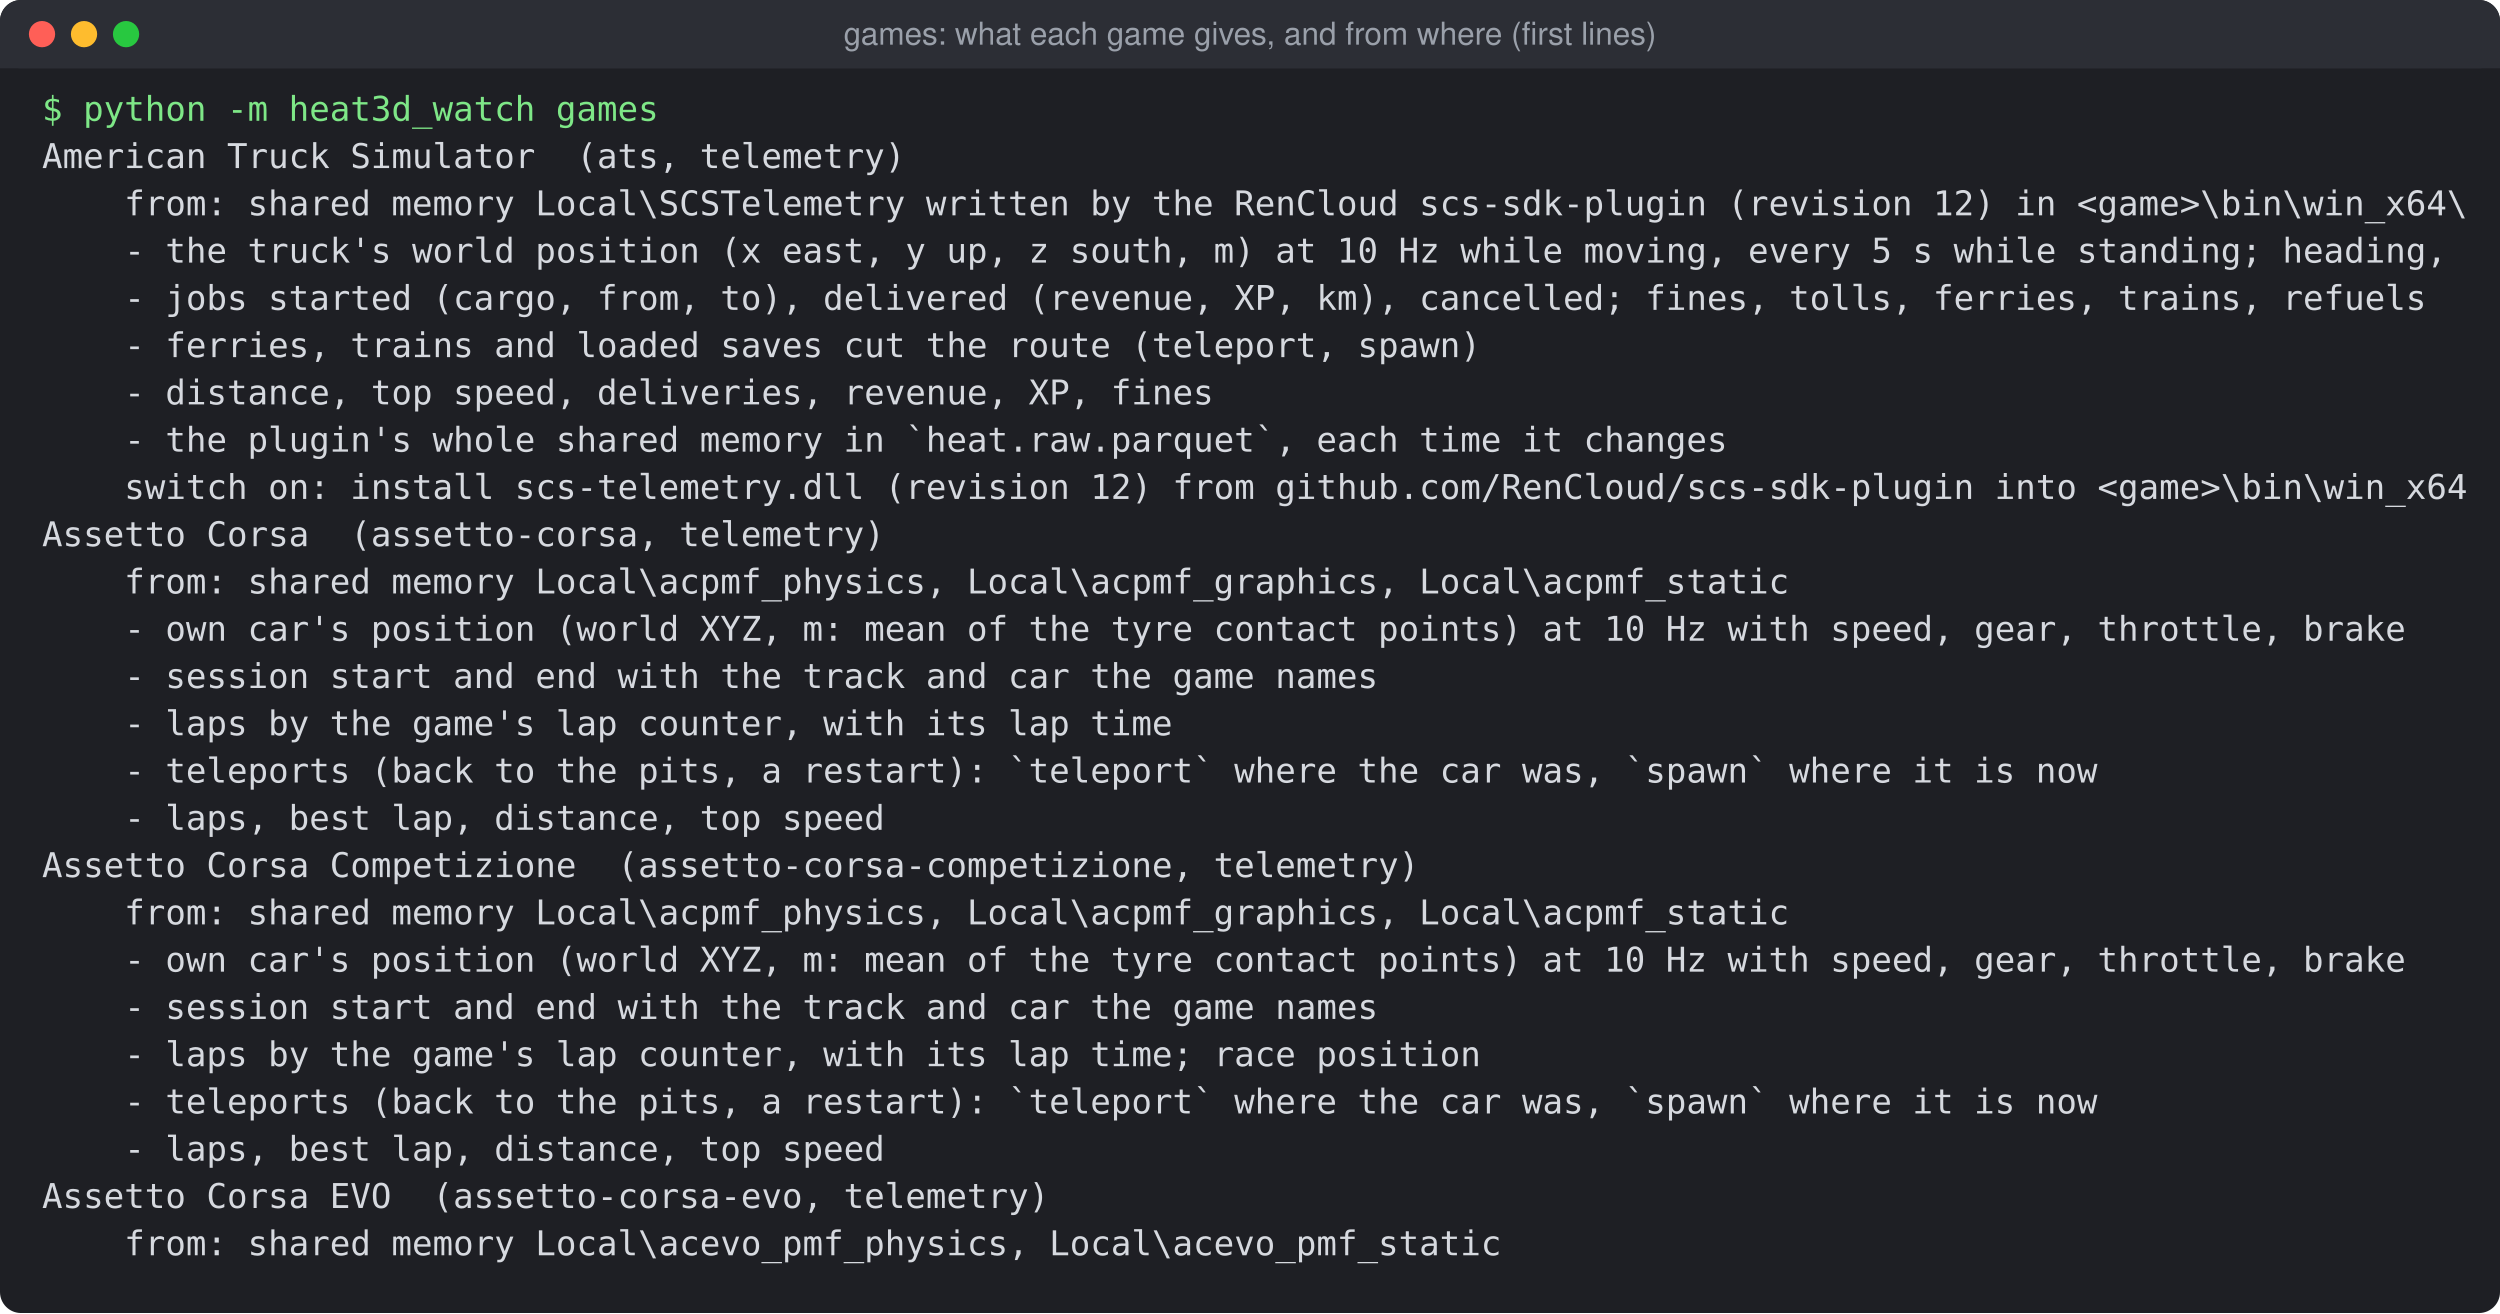
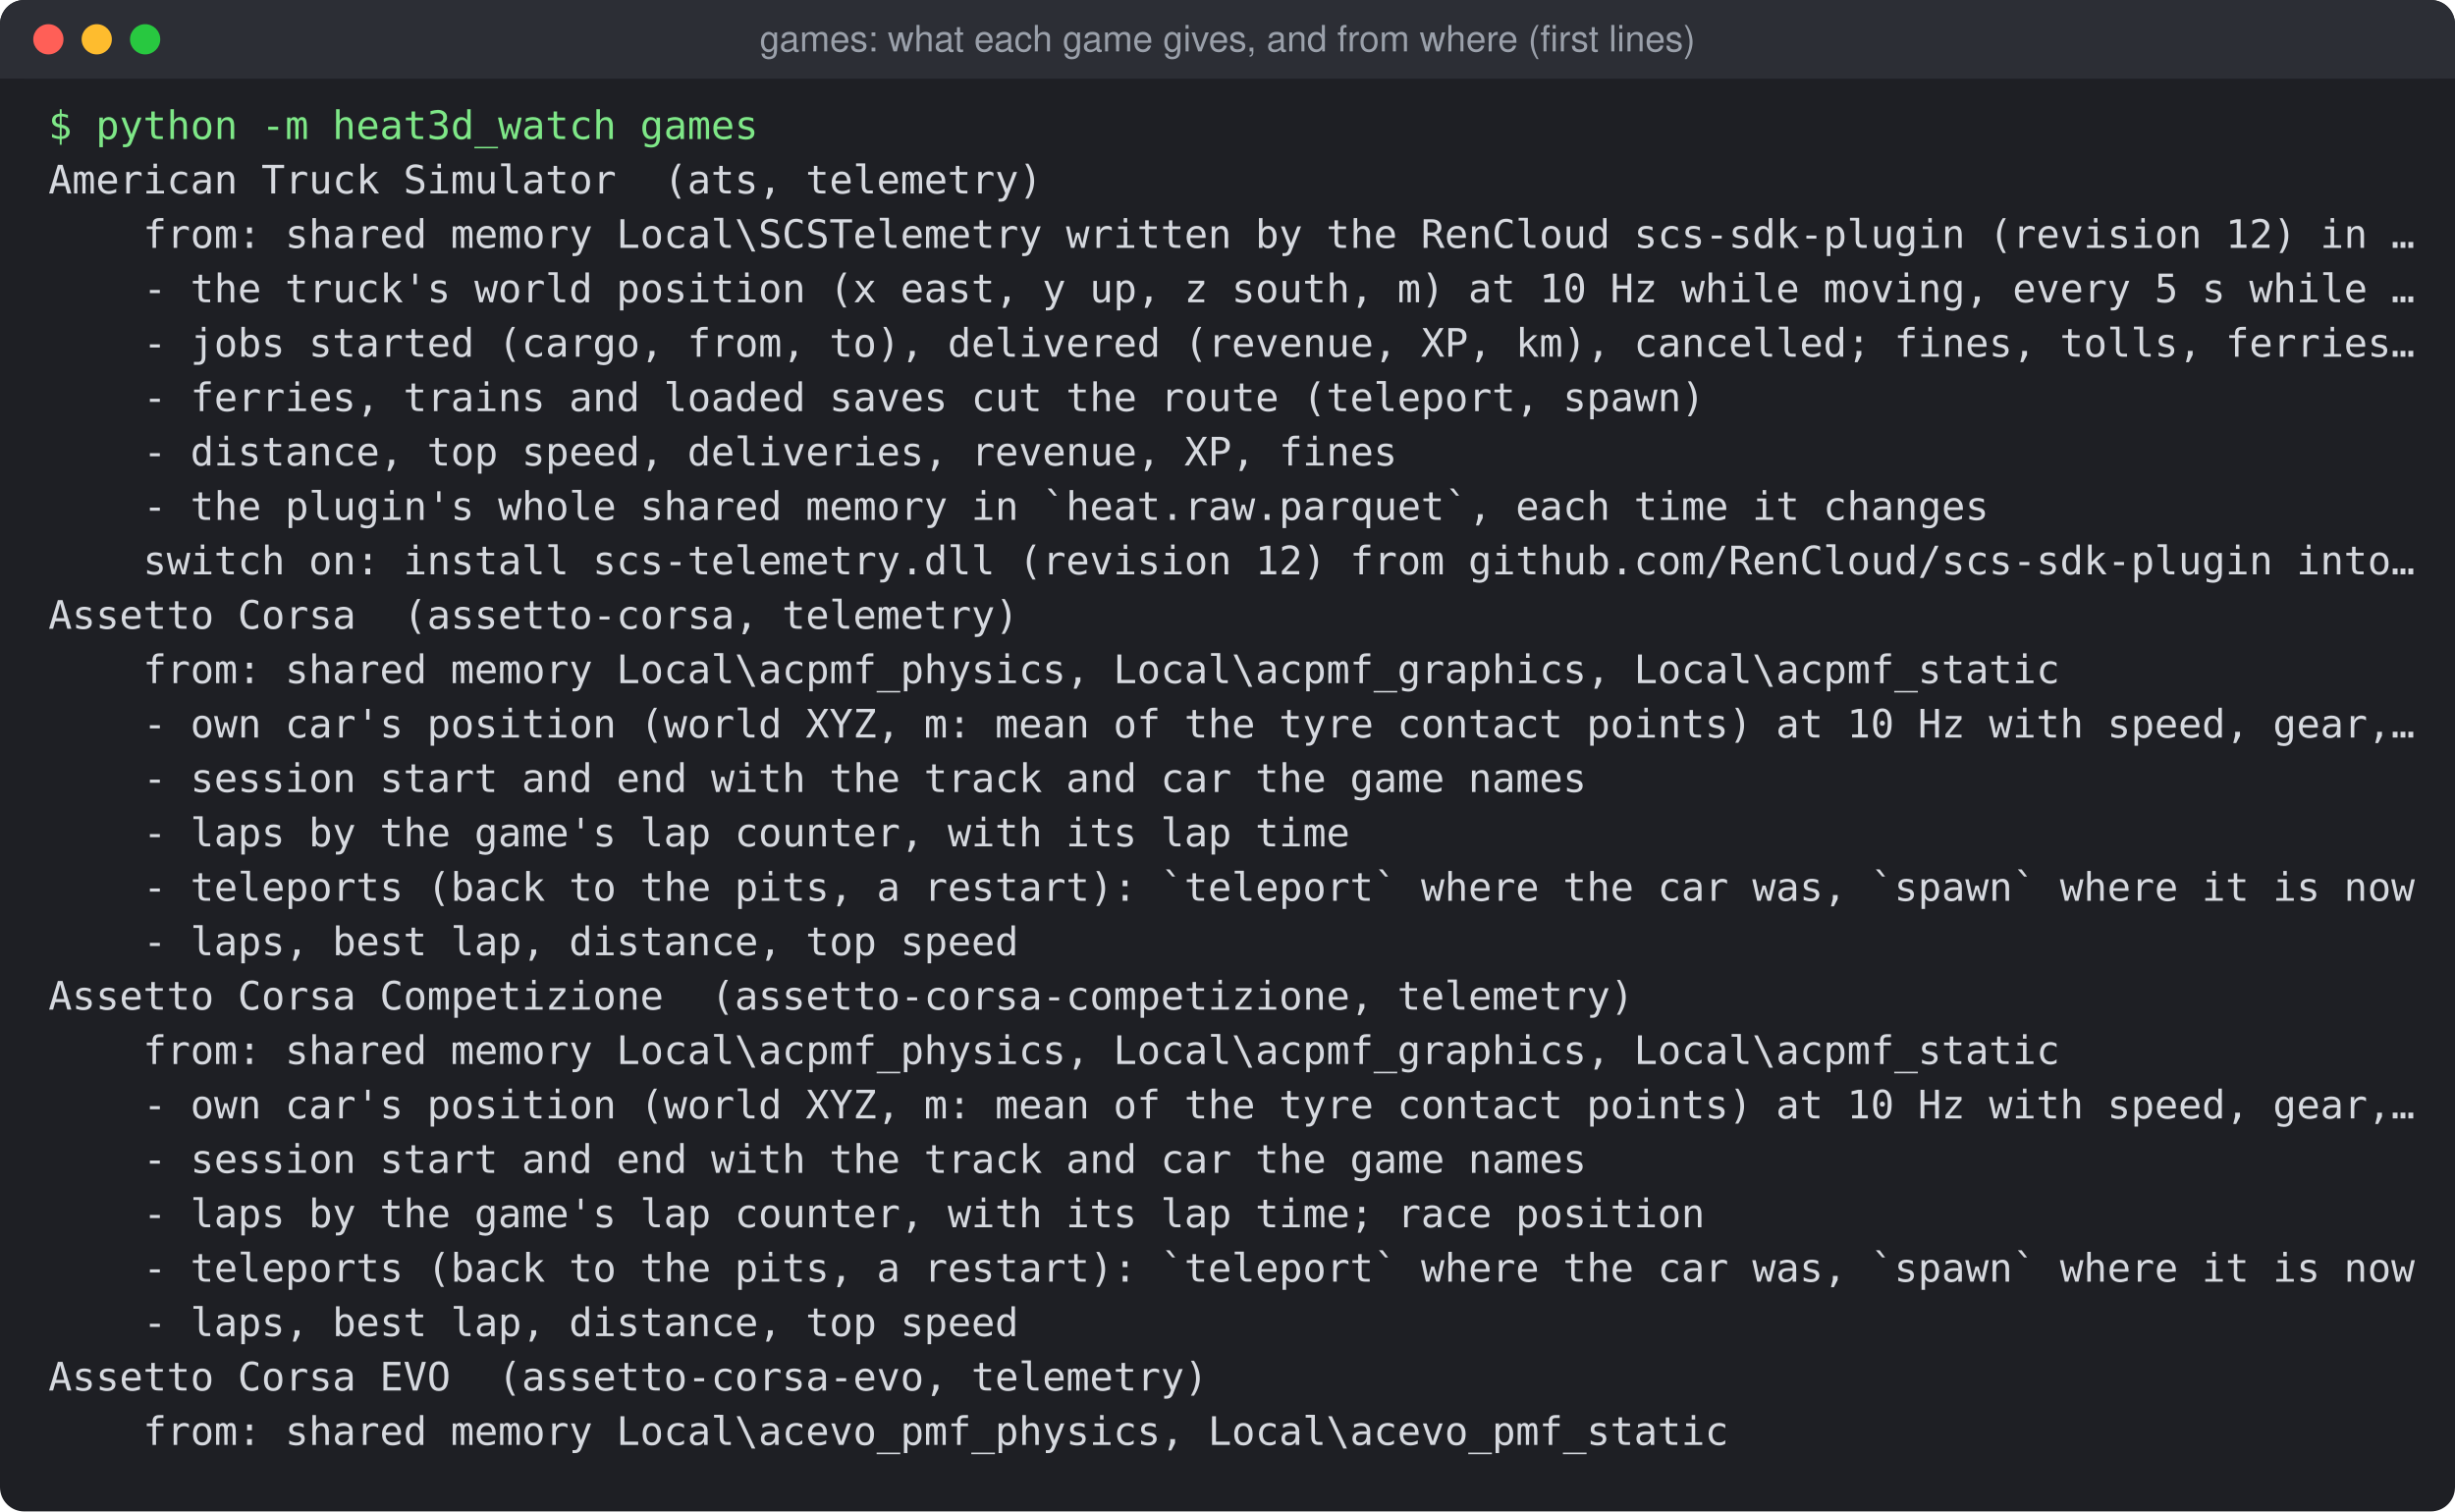
- <svg xmlns="http://www.w3.org/2000/svg" width="952" height="500" viewBox="0 0 952 500" role="img" aria-label="games: what each game gives, and from where (first lines)">
-   <rect width="952" height="500" rx="8" fill="#1e1f24" />
-   <rect width="952" height="26" rx="8" fill="#2c2e35" />
-   <rect y="18" width="952" height="8" fill="#2c2e35" />
+ <svg xmlns="http://www.w3.org/2000/svg" width="812" height="500" viewBox="0 0 812 500" role="img" aria-label="games: what each game gives, and from where (first lines)">
+   <rect width="812" height="500" rx="8" fill="#1e1f24" />
+   <rect width="812" height="26" rx="8" fill="#2c2e35" />
+   <rect y="18" width="812" height="8" fill="#2c2e35" />
  <circle cx="16" cy="13" r="5" fill="#ff5f57" />
  <circle cx="32" cy="13" r="5" fill="#febc2e" />
  <circle cx="48" cy="13" r="5" fill="#28c840" />
-   <text x="476.0" y="17" fill="#9aa0aa" font-family="Segoe UI,Helvetica,Arial,sans-serif" font-size="12" text-anchor="middle">games: what each game gives, and from where (first lines)</text>
+   <text x="406.0" y="17" fill="#9aa0aa" font-family="Segoe UI,Helvetica,Arial,sans-serif" font-size="12" text-anchor="middle">games: what each game gives, and from where (first lines)</text>
  <g font-family="Consolas,Menlo,DejaVu Sans Mono,monospace" font-size="13" xml:space="preserve" style="white-space:pre">
    <text x="16" y="46" fill="#7ee787" xml:space="preserve" style="white-space:pre">$ python -m heat3d_watch games</text>
    <text x="16" y="64" fill="#d6d9df" xml:space="preserve" style="white-space:pre">American Truck Simulator  (ats, telemetry)</text>
-     <text x="16" y="82" fill="#d6d9df" xml:space="preserve" style="white-space:pre">    from: shared memory Local\SCSTelemetry written by the RenCloud scs-sdk-plugin (revision 12) in &lt;game&gt;\bin\win_x64\</text>
-     <text x="16" y="100" fill="#d6d9df" xml:space="preserve" style="white-space:pre">    - the truck's world position (x east, y up, z south, m) at 10 Hz while moving, every 5 s while standing; heading, </text>
-     <text x="16" y="118" fill="#d6d9df" xml:space="preserve" style="white-space:pre">    - jobs started (cargo, from, to), delivered (revenue, XP, km), cancelled; fines, tolls, ferries, trains, refuels</text>
+     <text x="16" y="82" fill="#d6d9df" xml:space="preserve" style="white-space:pre">    from: shared memory Local\SCSTelemetry written by the RenCloud scs-sdk-plugin (revision 12) in …</text>
+     <text x="16" y="100" fill="#d6d9df" xml:space="preserve" style="white-space:pre">    - the truck's world position (x east, y up, z south, m) at 10 Hz while moving, every 5 s while …</text>
+     <text x="16" y="118" fill="#d6d9df" xml:space="preserve" style="white-space:pre">    - jobs started (cargo, from, to), delivered (revenue, XP, km), cancelled; fines, tolls, ferries…</text>
    <text x="16" y="136" fill="#d6d9df" xml:space="preserve" style="white-space:pre">    - ferries, trains and loaded saves cut the route (teleport, spawn)</text>
    <text x="16" y="154" fill="#d6d9df" xml:space="preserve" style="white-space:pre">    - distance, top speed, deliveries, revenue, XP, fines</text>
    <text x="16" y="172" fill="#d6d9df" xml:space="preserve" style="white-space:pre">    - the plugin's whole shared memory in `heat.raw.parquet`, each time it changes</text>
-     <text x="16" y="190" fill="#d6d9df" xml:space="preserve" style="white-space:pre">    switch on: install scs-telemetry.dll (revision 12) from github.com/RenCloud/scs-sdk-plugin into &lt;game&gt;\bin\win_x64</text>
+     <text x="16" y="190" fill="#d6d9df" xml:space="preserve" style="white-space:pre">    switch on: install scs-telemetry.dll (revision 12) from github.com/RenCloud/scs-sdk-plugin into…</text>
    <text x="16" y="208" fill="#d6d9df" xml:space="preserve" style="white-space:pre">Assetto Corsa  (assetto-corsa, telemetry)</text>
    <text x="16" y="226" fill="#d6d9df" xml:space="preserve" style="white-space:pre">    from: shared memory Local\acpmf_physics, Local\acpmf_graphics, Local\acpmf_static</text>
-     <text x="16" y="244" fill="#d6d9df" xml:space="preserve" style="white-space:pre">    - own car's position (world XYZ, m: mean of the tyre contact points) at 10 Hz with speed, gear, throttle, brake</text>
+     <text x="16" y="244" fill="#d6d9df" xml:space="preserve" style="white-space:pre">    - own car's position (world XYZ, m: mean of the tyre contact points) at 10 Hz with speed, gear,…</text>
    <text x="16" y="262" fill="#d6d9df" xml:space="preserve" style="white-space:pre">    - session start and end with the track and car the game names</text>
    <text x="16" y="280" fill="#d6d9df" xml:space="preserve" style="white-space:pre">    - laps by the game's lap counter, with its lap time</text>
    <text x="16" y="298" fill="#d6d9df" xml:space="preserve" style="white-space:pre">    - teleports (back to the pits, a restart): `teleport` where the car was, `spawn` where it is now</text>
    <text x="16" y="316" fill="#d6d9df" xml:space="preserve" style="white-space:pre">    - laps, best lap, distance, top speed</text>
    <text x="16" y="334" fill="#d6d9df" xml:space="preserve" style="white-space:pre">Assetto Corsa Competizione  (assetto-corsa-competizione, telemetry)</text>
    <text x="16" y="352" fill="#d6d9df" xml:space="preserve" style="white-space:pre">    from: shared memory Local\acpmf_physics, Local\acpmf_graphics, Local\acpmf_static</text>
-     <text x="16" y="370" fill="#d6d9df" xml:space="preserve" style="white-space:pre">    - own car's position (world XYZ, m: mean of the tyre contact points) at 10 Hz with speed, gear, throttle, brake</text>
+     <text x="16" y="370" fill="#d6d9df" xml:space="preserve" style="white-space:pre">    - own car's position (world XYZ, m: mean of the tyre contact points) at 10 Hz with speed, gear,…</text>
    <text x="16" y="388" fill="#d6d9df" xml:space="preserve" style="white-space:pre">    - session start and end with the track and car the game names</text>
    <text x="16" y="406" fill="#d6d9df" xml:space="preserve" style="white-space:pre">    - laps by the game's lap counter, with its lap time; race position</text>
    <text x="16" y="424" fill="#d6d9df" xml:space="preserve" style="white-space:pre">    - teleports (back to the pits, a restart): `teleport` where the car was, `spawn` where it is now</text>
    <text x="16" y="442" fill="#d6d9df" xml:space="preserve" style="white-space:pre">    - laps, best lap, distance, top speed</text>
    <text x="16" y="460" fill="#d6d9df" xml:space="preserve" style="white-space:pre">Assetto Corsa EVO  (assetto-corsa-evo, telemetry)</text>
    <text x="16" y="478" fill="#d6d9df" xml:space="preserve" style="white-space:pre">    from: shared memory Local\acevo_pmf_physics, Local\acevo_pmf_static</text>
  </g>
</svg>
